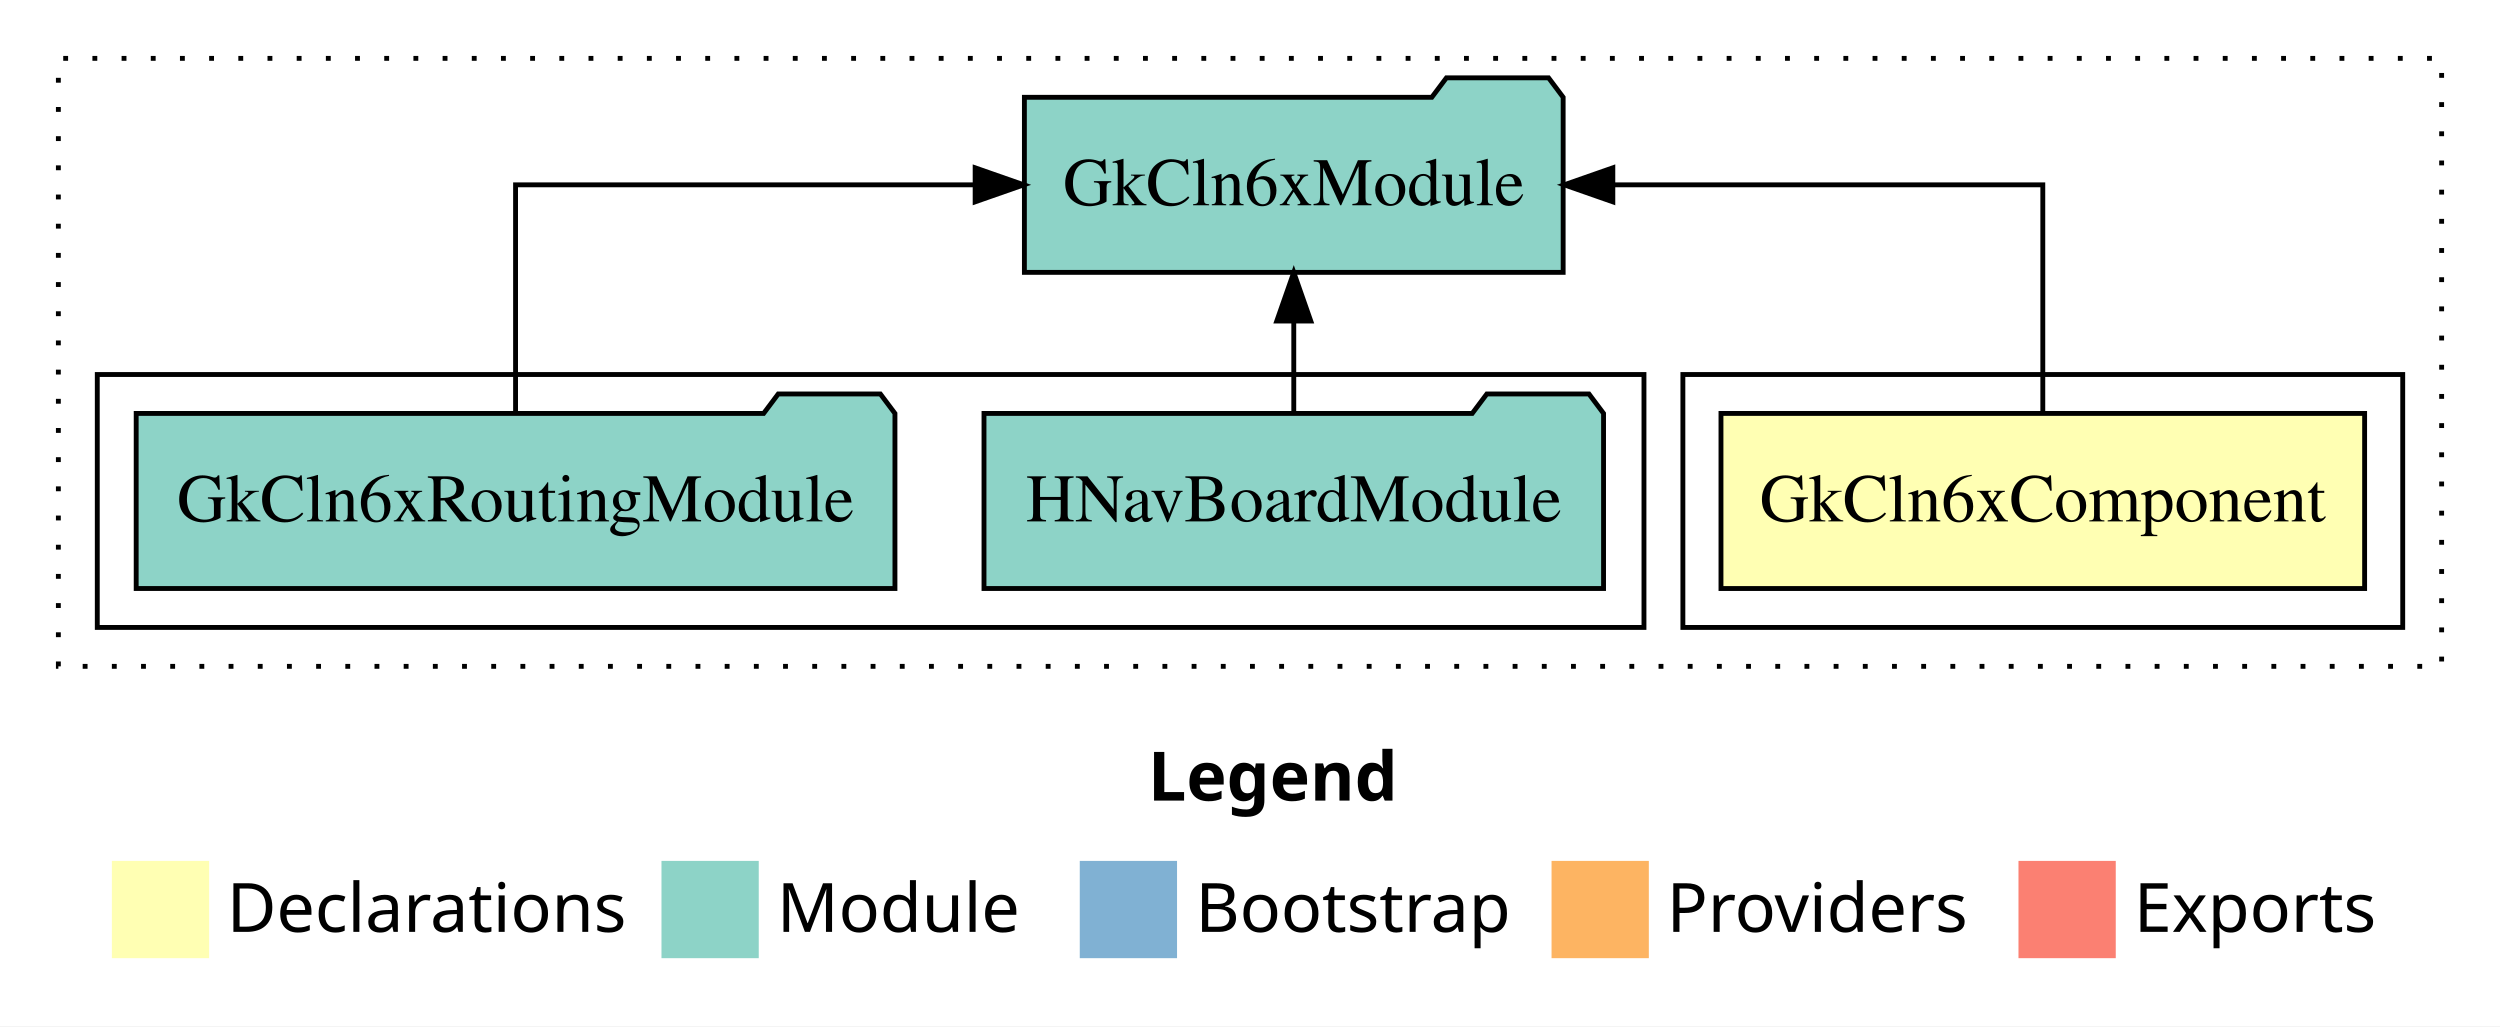
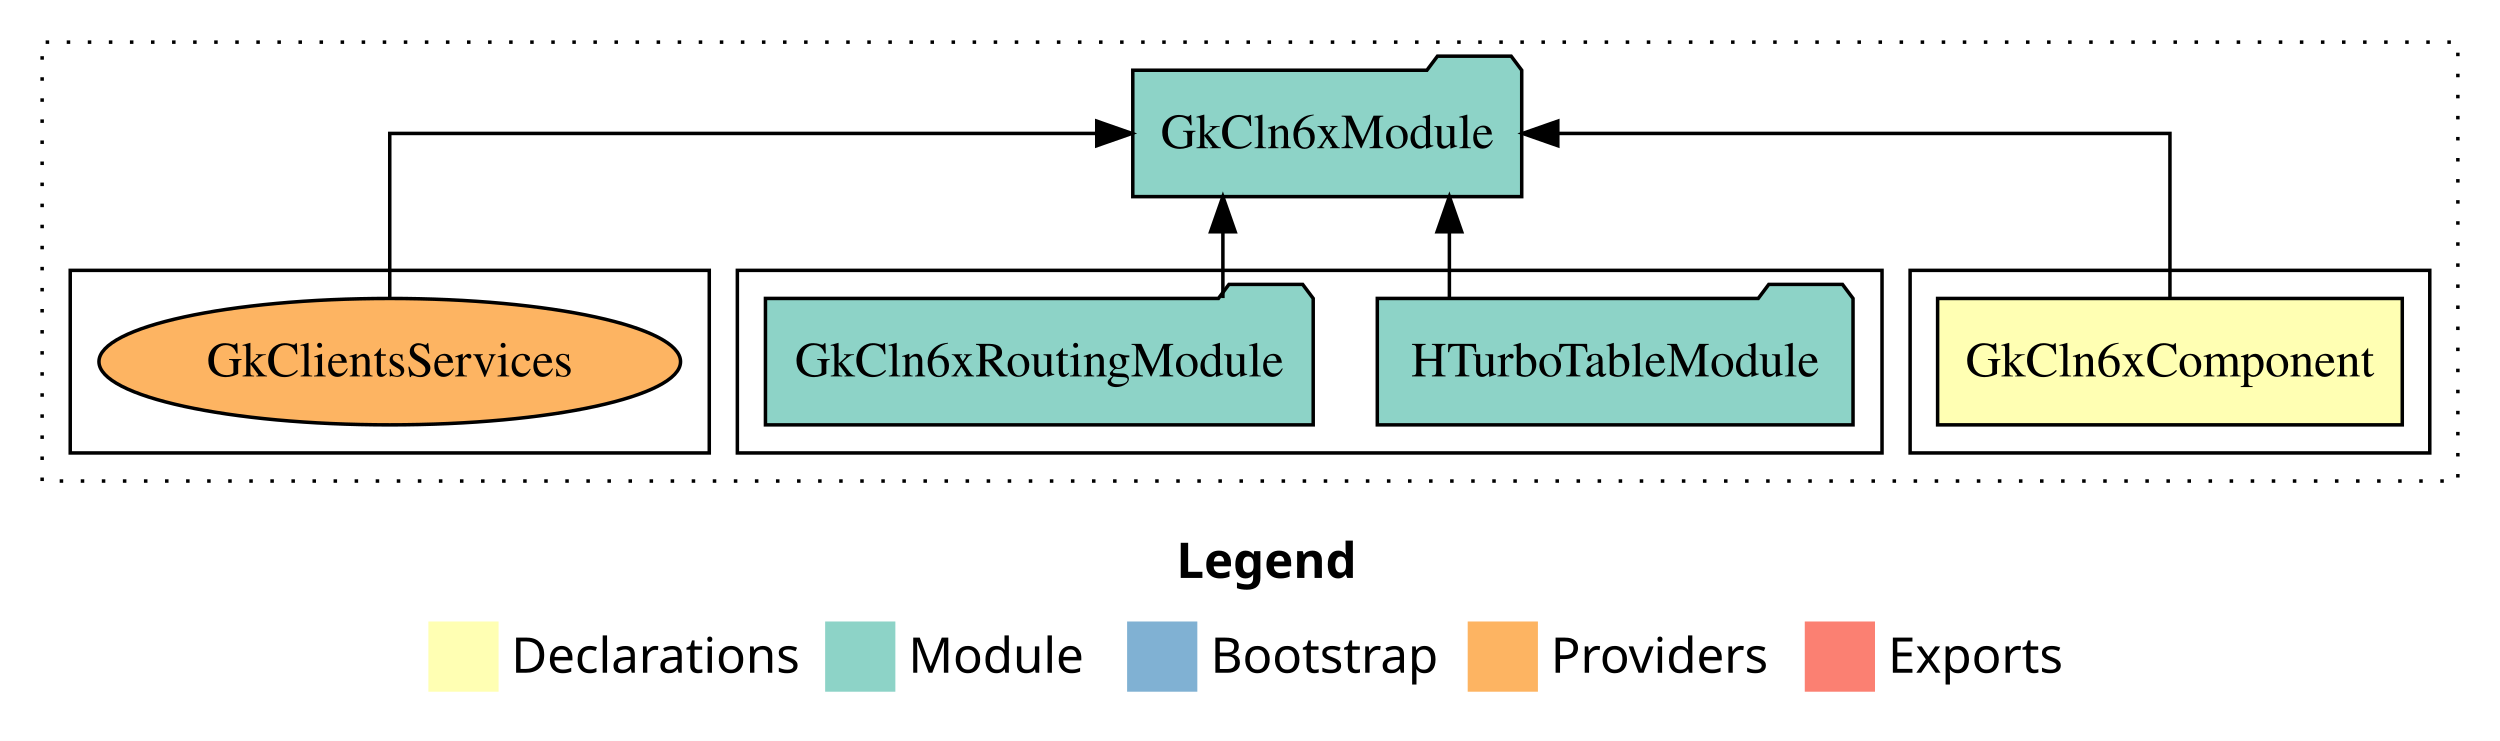
- <svg xmlns="http://www.w3.org/2000/svg" width="514pt" height="211pt" viewBox="0.00 0.00 514.00 211.00">
+ <svg xmlns="http://www.w3.org/2000/svg" width="712pt" height="211pt" viewBox="0.00 0.00 712.00 211.00">
  <g id="graph0" class="graph" transform="scale(1 1) rotate(0) translate(4 207)">
-     <polygon fill="#ffffff" stroke="transparent" points="-4,4 -4,-207 510,-207 510,4 -4,4" />
-     <text text-anchor="start" x="232.009" y="-42.4" font-family="sans-serif" font-weight="bold" font-size="14.00" fill="#000000">Legend</text>
-     <polygon fill="#ffffb3" stroke="transparent" points="19,-10 19,-30 39,-30 39,-10 19,-10" />
-     <text text-anchor="start" x="42.629" y="-15.4" font-family="sans-serif" font-size="14.00" fill="#000000">  Declarations</text>
-     <polygon fill="#8dd3c7" stroke="transparent" points="132,-10 132,-30 152,-30 152,-10 132,-10" />
-     <text text-anchor="start" x="155.725" y="-15.4" font-family="sans-serif" font-size="14.00" fill="#000000">  Module</text>
-     <polygon fill="#80b1d3" stroke="transparent" points="218,-10 218,-30 238,-30 238,-10 218,-10" />
-     <text text-anchor="start" x="241.781" y="-15.4" font-family="sans-serif" font-size="14.00" fill="#000000">  Bootstrap</text>
-     <polygon fill="#fdb462" stroke="transparent" points="315,-10 315,-30 335,-30 335,-10 315,-10" />
-     <text text-anchor="start" x="338.673" y="-15.4" font-family="sans-serif" font-size="14.00" fill="#000000">  Providers</text>
-     <polygon fill="#fb8072" stroke="transparent" points="411,-10 411,-30 431,-30 431,-10 411,-10" />
-     <text text-anchor="start" x="434.726" y="-15.4" font-family="sans-serif" font-size="14.00" fill="#000000">  Exports</text>
+     <polygon fill="#ffffff" stroke="transparent" points="-4,4 -4,-207 708,-207 708,4 -4,4" />
+     <text text-anchor="start" x="331.009" y="-42.4" font-family="sans-serif" font-weight="bold" font-size="14.00" fill="#000000">Legend</text>
+     <polygon fill="#ffffb3" stroke="transparent" points="118,-10 118,-30 138,-30 138,-10 118,-10" />
+     <text text-anchor="start" x="141.629" y="-15.4" font-family="sans-serif" font-size="14.00" fill="#000000">  Declarations</text>
+     <polygon fill="#8dd3c7" stroke="transparent" points="231,-10 231,-30 251,-30 251,-10 231,-10" />
+     <text text-anchor="start" x="254.725" y="-15.4" font-family="sans-serif" font-size="14.00" fill="#000000">  Module</text>
+     <polygon fill="#80b1d3" stroke="transparent" points="317,-10 317,-30 337,-30 337,-10 317,-10" />
+     <text text-anchor="start" x="340.781" y="-15.4" font-family="sans-serif" font-size="14.00" fill="#000000">  Bootstrap</text>
+     <polygon fill="#fdb462" stroke="transparent" points="414,-10 414,-30 434,-30 434,-10 414,-10" />
+     <text text-anchor="start" x="437.673" y="-15.4" font-family="sans-serif" font-size="14.00" fill="#000000">  Providers</text>
+     <polygon fill="#fb8072" stroke="transparent" points="510,-10 510,-30 530,-30 530,-10 510,-10" />
+     <text text-anchor="start" x="533.726" y="-15.4" font-family="sans-serif" font-size="14.00" fill="#000000">  Exports</text>
    <g id="clust1" class="cluster">
-       <polygon fill="none" stroke="#000000" stroke-dasharray="1,5" points="8,-70 8,-195 498,-195 498,-70 8,-70" />
+       <polygon fill="none" stroke="#000000" stroke-dasharray="1,5" points="8,-70 8,-195 696,-195 696,-70 8,-70" />
    </g>
    <g id="clust2" class="cluster">
-       <polygon fill="none" stroke="#000000" points="342,-78 342,-130 490,-130 490,-78 342,-78" />
+       <polygon fill="none" stroke="#000000" points="540,-78 540,-130 688,-130 688,-78 540,-78" />
    </g>
    <g id="clust4" class="cluster">
-       <polygon fill="none" stroke="#000000" points="16,-78 16,-130 334,-130 334,-78 16,-78" />
+       <polygon fill="none" stroke="#000000" points="206,-78 206,-130 532,-130 532,-78 206,-78" />
+     </g>
+     <g id="clust7" class="cluster">
+       <polygon fill="none" stroke="#000000" points="16,-78 16,-130 198,-130 198,-78 16,-78" />
    </g>
    <g id="node1" class="node">
-       <polygon fill="#ffffb3" stroke="#000000" points="482.167,-122 349.833,-122 349.833,-86 482.167,-86 482.167,-122" />
-       <text text-anchor="middle" x="416" y="-99.8" font-family="Times,serif" font-size="14.00" fill="#000000">GkCln6xComponent</text>
+       <polygon fill="#ffffb3" stroke="#000000" points="680.167,-122 547.833,-122 547.833,-86 680.167,-86 680.167,-122" />
+       <text text-anchor="middle" x="614" y="-99.8" font-family="Times,serif" font-size="14.00" fill="#000000">GkCln6xComponent</text>
    </g>
    <g id="node2" class="node">
-       <polygon fill="#8dd3c7" stroke="#000000" points="317.384,-187 314.384,-191 293.384,-191 290.384,-187 206.616,-187 206.616,-151 317.384,-151 317.384,-187" />
-       <text text-anchor="middle" x="262" y="-164.8" font-family="Times,serif" font-size="14.00" fill="#000000">GkCln6xModule</text>
+       <polygon fill="#8dd3c7" stroke="#000000" points="429.384,-187 426.384,-191 405.384,-191 402.384,-187 318.616,-187 318.616,-151 429.384,-151 429.384,-187" />
+       <text text-anchor="middle" x="374" y="-164.8" font-family="Times,serif" font-size="14.00" fill="#000000">GkCln6xModule</text>
    </g>
    <g id="edge1" class="edge">
-       <path fill="none" stroke="#000000" d="M416,-122.106C416,-141.339 416,-169 416,-169 416,-169 327.598,-169 327.598,-169" />
-       <polygon fill="#000000" stroke="#000000" points="327.598,-165.5 317.598,-169 327.598,-172.5 327.598,-165.5" />
+       <path fill="none" stroke="#000000" d="M614,-122.106C614,-141.339 614,-169 614,-169 614,-169 439.664,-169 439.664,-169" />
+       <polygon fill="#000000" stroke="#000000" points="439.664,-165.5 429.664,-169 439.664,-172.5 439.664,-165.5" />
    </g>
    <g id="node3" class="node">
-       <polygon fill="#8dd3c7" stroke="#000000" points="325.69,-122 322.69,-126 301.69,-126 298.69,-122 198.31,-122 198.31,-86 325.69,-86 325.69,-122" />
-       <text text-anchor="middle" x="262" y="-99.8" font-family="Times,serif" font-size="14.00" fill="#000000">HNavBoardModule</text>
+       <polygon fill="#8dd3c7" stroke="#000000" points="523.742,-122 520.742,-126 499.742,-126 496.742,-122 388.258,-122 388.258,-86 523.742,-86 523.742,-122" />
+       <text text-anchor="middle" x="456" y="-99.8" font-family="Times,serif" font-size="14.00" fill="#000000">HTurboTableModule</text>
    </g>
    <g id="edge2" class="edge">
-       <path fill="none" stroke="#000000" d="M262,-122.106C262,-122.106 262,-140.991 262,-140.991" />
-       <polygon fill="#000000" stroke="#000000" points="258.5,-140.991 262,-150.991 265.5,-140.991 258.5,-140.991" />
+       <path fill="none" stroke="#000000" d="M408.785,-122.106C408.785,-122.106 408.785,-140.991 408.785,-140.991" />
+       <polygon fill="#000000" stroke="#000000" points="405.286,-140.991 408.785,-150.991 412.286,-140.991 405.286,-140.991" />
    </g>
    <g id="node4" class="node">
-       <polygon fill="#8dd3c7" stroke="#000000" points="180.001,-122 177.001,-126 156.001,-126 153.001,-122 23.999,-122 23.999,-86 180.001,-86 180.001,-122" />
-       <text text-anchor="middle" x="102" y="-99.8" font-family="Times,serif" font-size="14.00" fill="#000000">GkCln6xRoutingModule</text>
+       <polygon fill="#8dd3c7" stroke="#000000" points="370.001,-122 367.001,-126 346.001,-126 343.001,-122 213.999,-122 213.999,-86 370.001,-86 370.001,-122" />
+       <text text-anchor="middle" x="292" y="-99.8" font-family="Times,serif" font-size="14.00" fill="#000000">GkCln6xRoutingModule</text>
    </g>
    <g id="edge3" class="edge">
-       <path fill="none" stroke="#000000" d="M102,-122.106C102,-141.339 102,-169 102,-169 102,-169 196.489,-169 196.489,-169" />
-       <polygon fill="#000000" stroke="#000000" points="196.489,-172.5 206.489,-169 196.489,-165.5 196.489,-172.5" />
+       <path fill="none" stroke="#000000" d="M344.279,-122.106C344.279,-122.106 344.279,-140.991 344.279,-140.991" />
+       <polygon fill="#000000" stroke="#000000" points="340.779,-140.991 344.279,-150.991 347.779,-140.991 340.779,-140.991" />
+     </g>
+     <g id="node5" class="node">
+       <ellipse fill="#fdb462" stroke="#000000" cx="107" cy="-104" rx="82.819" ry="18" />
+       <text text-anchor="middle" x="107" y="-99.8" font-family="Times,serif" font-size="14.00" fill="#000000">GkClientsServices</text>
+     </g>
+     <g id="edge4" class="edge">
+       <path fill="none" stroke="#000000" d="M107,-122.106C107,-141.339 107,-169 107,-169 107,-169 308.353,-169 308.353,-169" />
+       <polygon fill="#000000" stroke="#000000" points="308.353,-172.5 318.353,-169 308.353,-165.5 308.353,-172.5" />
    </g>
  </g>
</svg>
